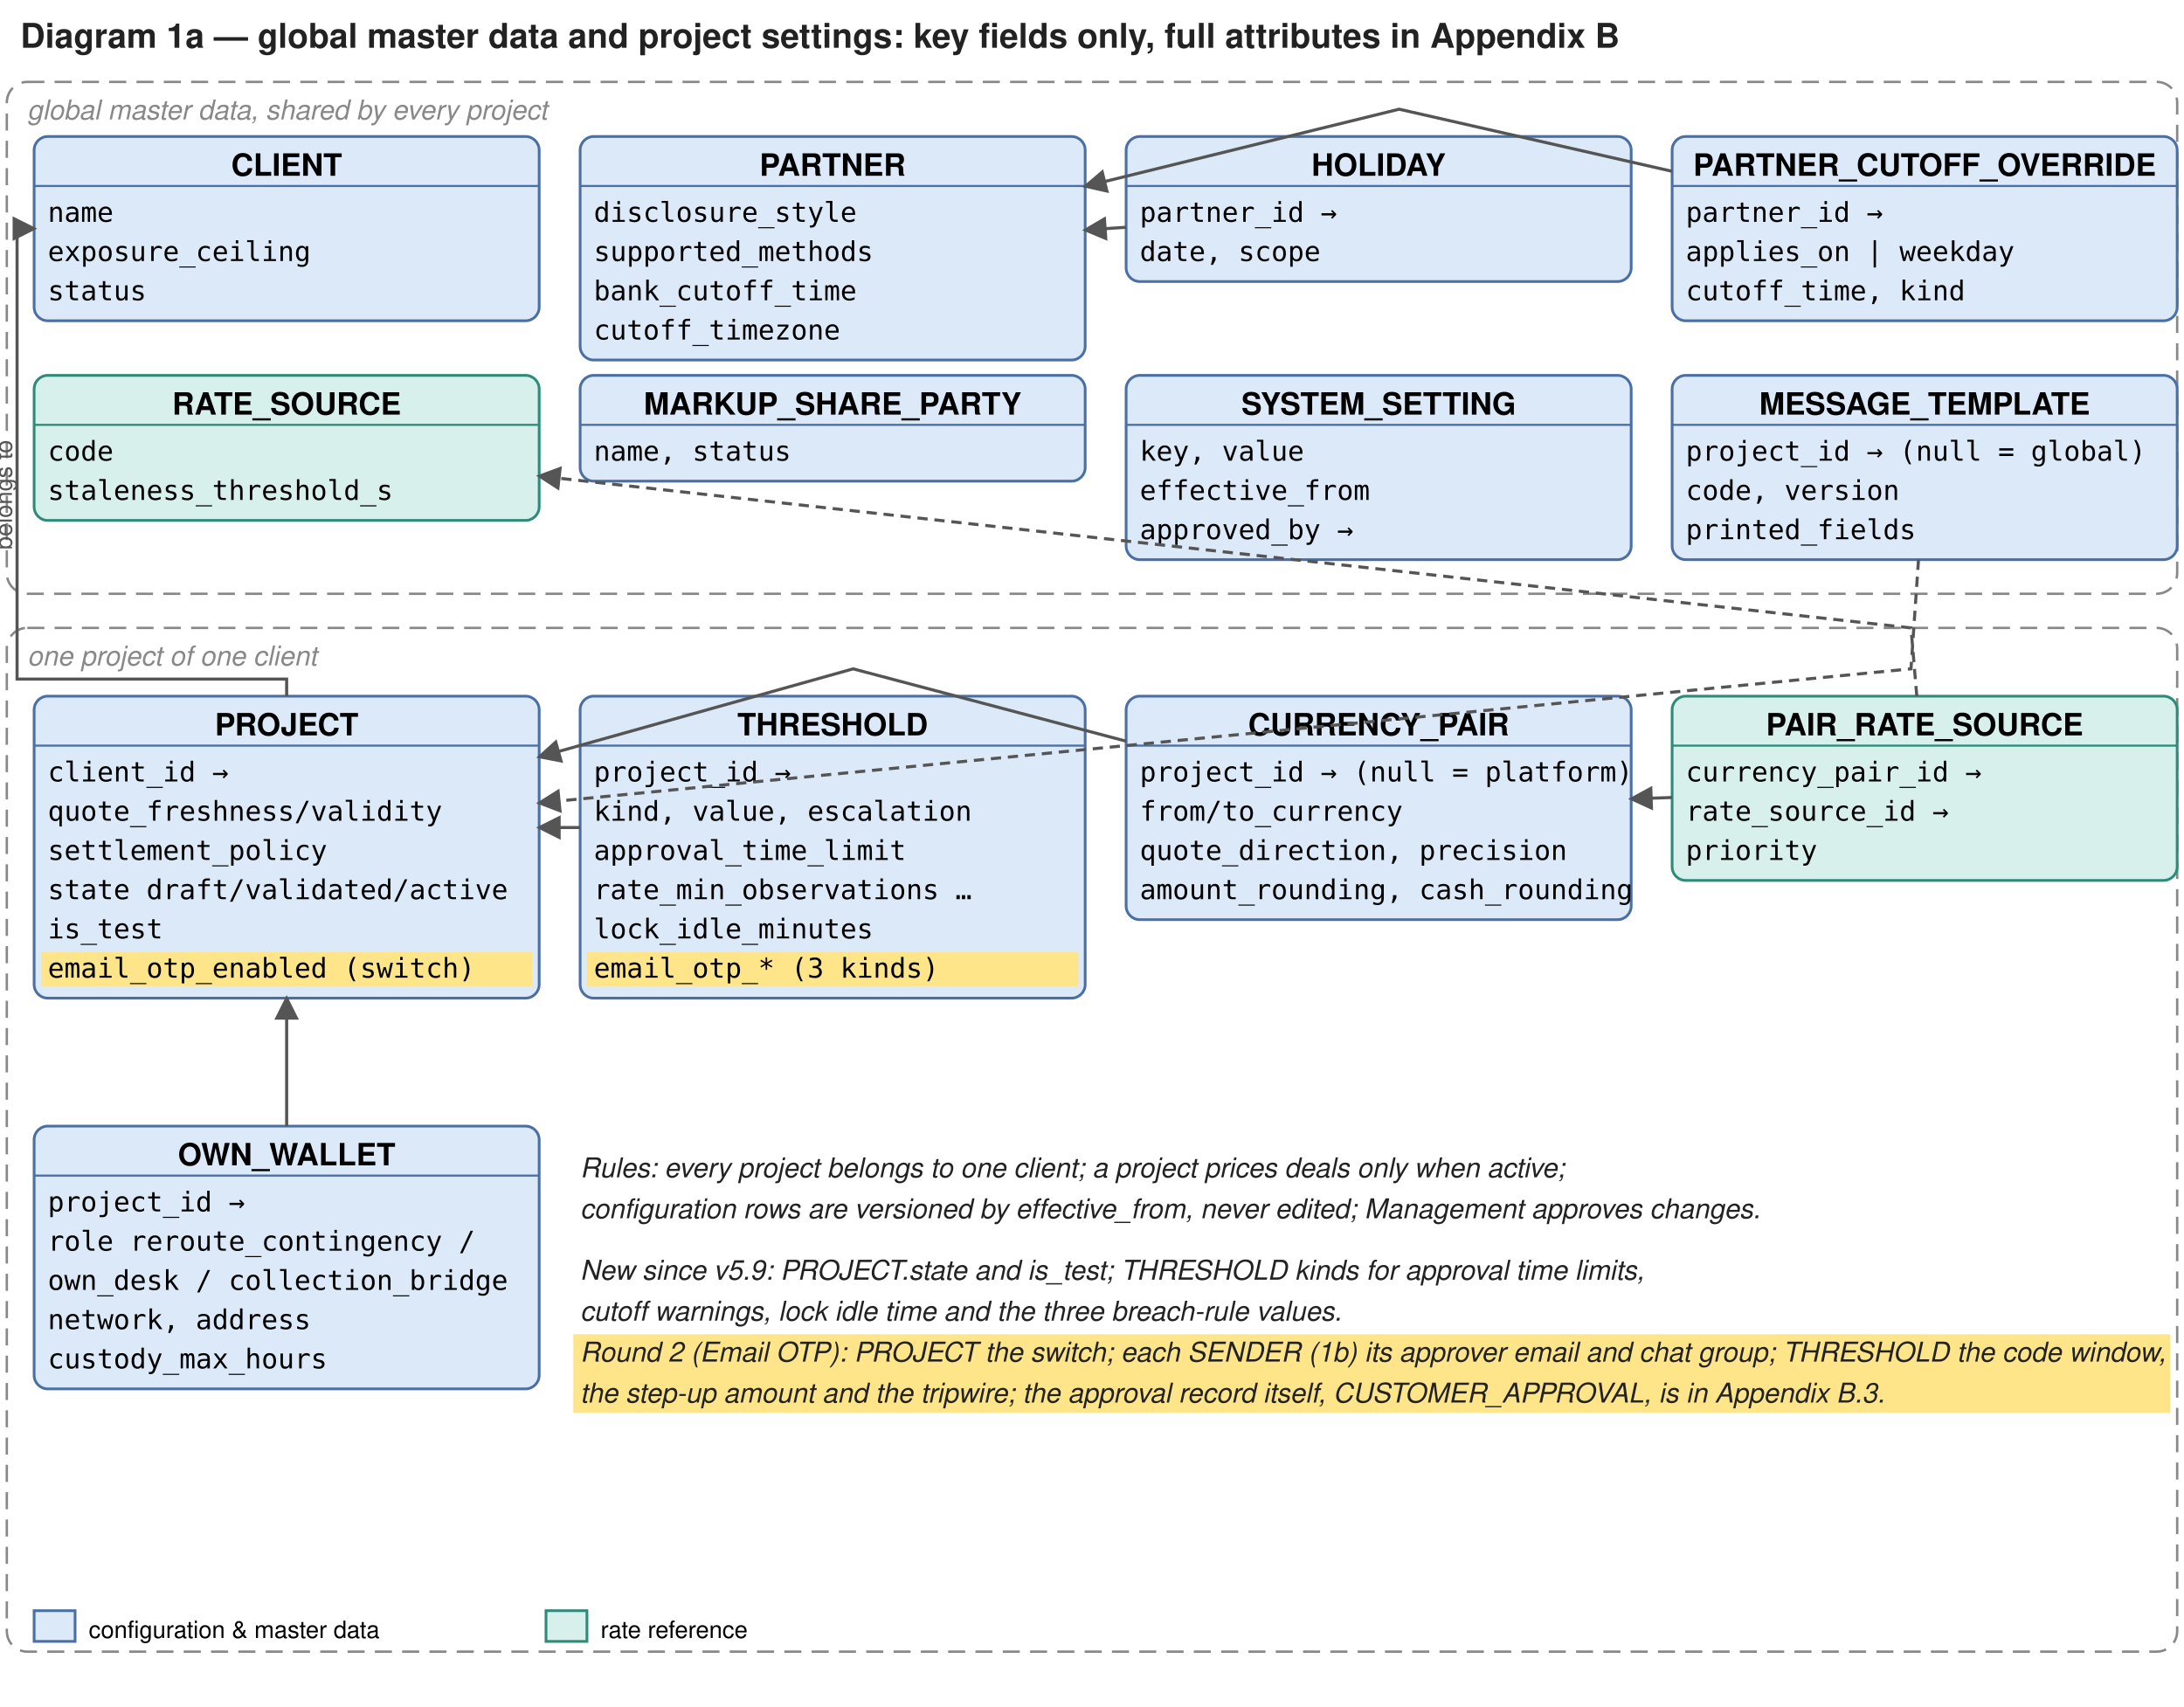
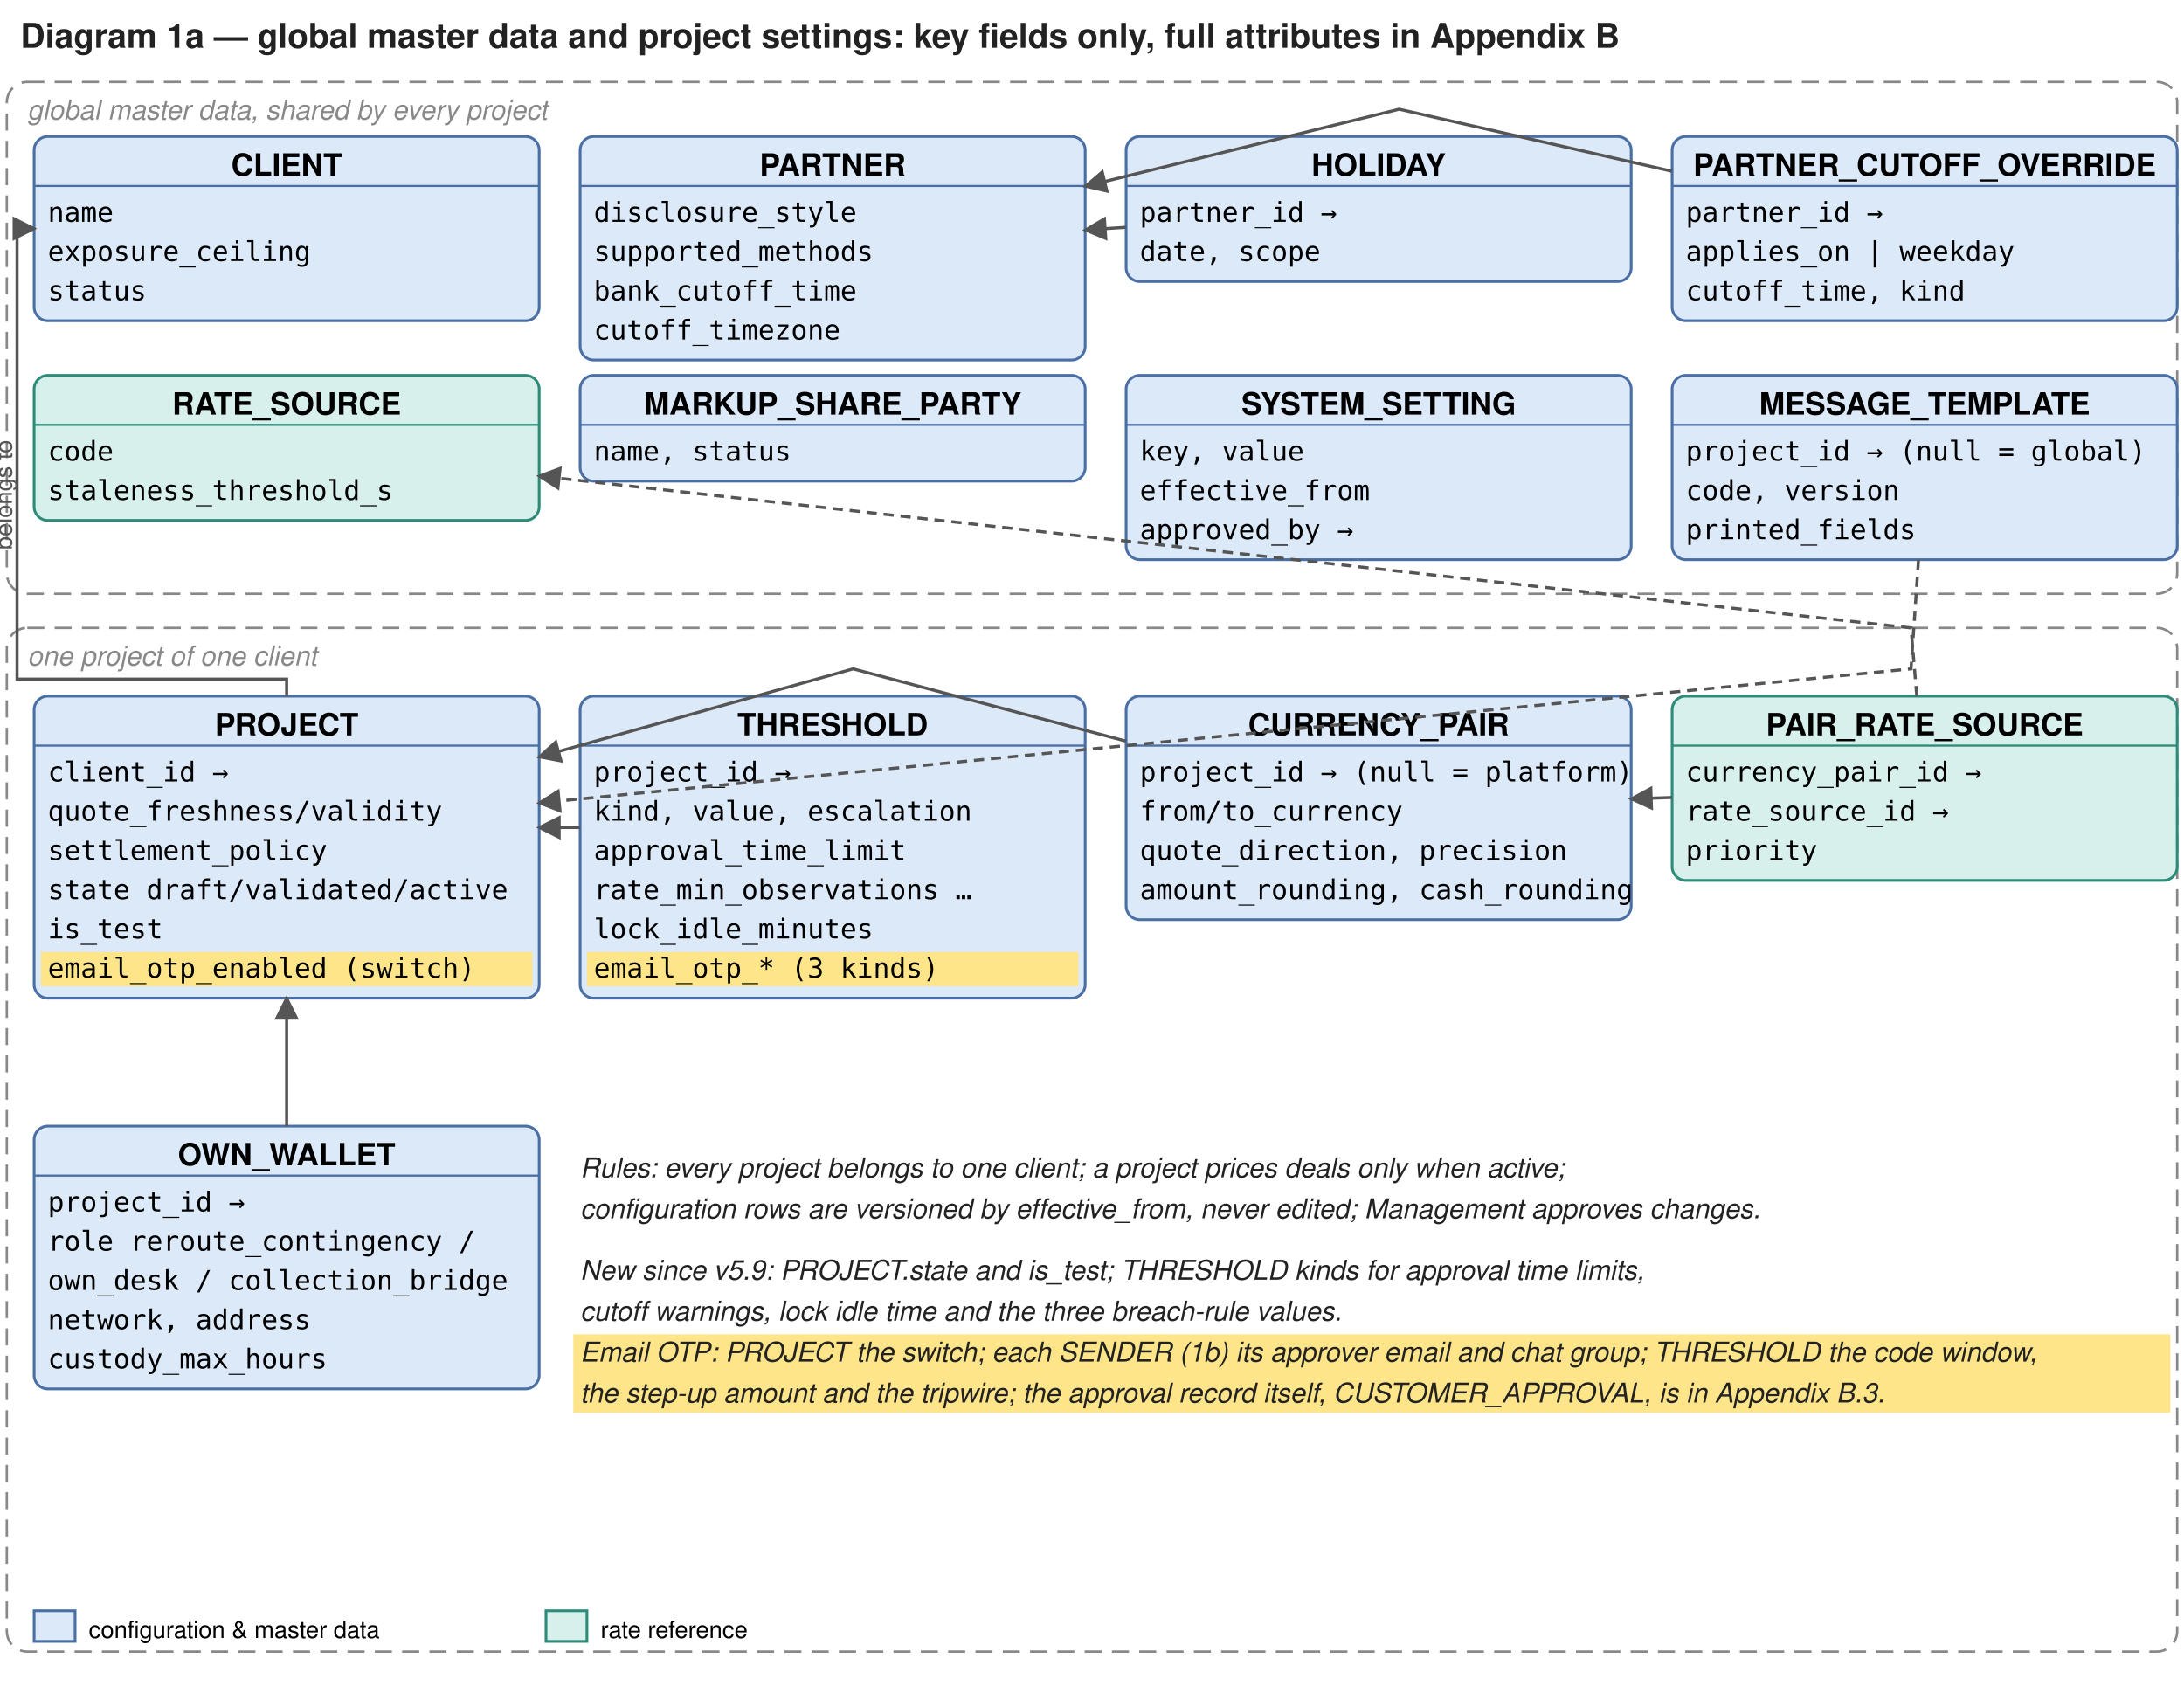
<svg xmlns="http://www.w3.org/2000/svg" viewBox="0 0 640 500" width="100%" style="display:block; background:#FFFFFF; border:0.5pt solid #bbbbbb">
  <defs>
    <marker id="arr" markerWidth="8" markerHeight="8" refX="7" refY="4" orient="auto" markerUnits="strokeWidth">
      <path d="M0,0 L8,4 L0,8 z" fill="#555" />
    </marker>
  </defs>
  <text x="6" y="14" font-size="10" font-family="Helvetica, Arial, sans-serif" fill="#222" text-anchor="start" font-weight="bold">Diagram 1a — global master data and project settings: key fields only, full attributes in Appendix B</text>
  <rect x="2" y="24" width="636" height="150" rx="6" fill="none" stroke="#888" stroke-width="0.7" stroke-dasharray="5 3" />
  <text x="8" y="35" font-size="8" font-family="Helvetica, Arial, sans-serif" fill="#888" font-style="italic">global master data, shared by every project</text>
  <rect x="10" y="40" width="148" height="54.0" rx="4" fill="#DCE9F8" stroke="#4A6FA5" stroke-width="0.8" />
  <text x="84.0" y="51.5" font-size="9" font-family="Helvetica, Arial, sans-serif" font-weight="bold" text-anchor="middle">CLIENT</text>
  <line x1="10" y1="54.5" x2="158" y2="54.5" stroke="#4A6FA5" stroke-width="0.6" />
  <text x="14" y="65.0" font-size="8" font-family="Menlo, Consolas, monospace">name</text>
  <text x="14" y="76.5" font-size="8" font-family="Menlo, Consolas, monospace">exposure_ceiling</text>
  <text x="14" y="88.0" font-size="8" font-family="Menlo, Consolas, monospace">status</text>
  <rect x="170" y="40" width="148" height="65.5" rx="4" fill="#DCE9F8" stroke="#4A6FA5" stroke-width="0.8" />
  <text x="244.0" y="51.5" font-size="9" font-family="Helvetica, Arial, sans-serif" font-weight="bold" text-anchor="middle">PARTNER</text>
  <line x1="170" y1="54.5" x2="318" y2="54.5" stroke="#4A6FA5" stroke-width="0.6" />
  <text x="174" y="65.0" font-size="8" font-family="Menlo, Consolas, monospace">disclosure_style</text>
  <text x="174" y="76.5" font-size="8" font-family="Menlo, Consolas, monospace">supported_methods</text>
  <text x="174" y="88.0" font-size="8" font-family="Menlo, Consolas, monospace">bank_cutoff_time</text>
  <text x="174" y="99.5" font-size="8" font-family="Menlo, Consolas, monospace">cutoff_timezone</text>
  <rect x="330" y="40" width="148" height="42.5" rx="4" fill="#DCE9F8" stroke="#4A6FA5" stroke-width="0.8" />
  <text x="404.0" y="51.5" font-size="9" font-family="Helvetica, Arial, sans-serif" font-weight="bold" text-anchor="middle">HOLIDAY</text>
  <line x1="330" y1="54.5" x2="478" y2="54.5" stroke="#4A6FA5" stroke-width="0.6" />
  <text x="334" y="65.0" font-size="8" font-family="Menlo, Consolas, monospace">partner_id →</text>
  <text x="334" y="76.5" font-size="8" font-family="Menlo, Consolas, monospace">date, scope</text>
  <rect x="490" y="40" width="148" height="54.0" rx="4" fill="#DCE9F8" stroke="#4A6FA5" stroke-width="0.8" />
  <text x="564.0" y="51.5" font-size="9" font-family="Helvetica, Arial, sans-serif" font-weight="bold" text-anchor="middle">PARTNER_CUTOFF_OVERRIDE</text>
  <line x1="490" y1="54.5" x2="638" y2="54.5" stroke="#4A6FA5" stroke-width="0.6" />
  <text x="494" y="65.0" font-size="8" font-family="Menlo, Consolas, monospace">partner_id →</text>
  <text x="494" y="76.5" font-size="8" font-family="Menlo, Consolas, monospace">applies_on | weekday</text>
  <text x="494" y="88.0" font-size="8" font-family="Menlo, Consolas, monospace">cutoff_time, kind</text>
  <rect x="10" y="110" width="148" height="42.5" rx="4" fill="#D8F0EC" stroke="#2E8B7A" stroke-width="0.8" />
  <text x="84.0" y="121.5" font-size="9" font-family="Helvetica, Arial, sans-serif" font-weight="bold" text-anchor="middle">RATE_SOURCE</text>
  <line x1="10" y1="124.5" x2="158" y2="124.5" stroke="#2E8B7A" stroke-width="0.6" />
  <text x="14" y="135.0" font-size="8" font-family="Menlo, Consolas, monospace">code</text>
  <text x="14" y="146.5" font-size="8" font-family="Menlo, Consolas, monospace">staleness_threshold_s</text>
  <rect x="170" y="110" width="148" height="31.0" rx="4" fill="#DCE9F8" stroke="#4A6FA5" stroke-width="0.8" />
  <text x="244.0" y="121.5" font-size="9" font-family="Helvetica, Arial, sans-serif" font-weight="bold" text-anchor="middle">MARKUP_SHARE_PARTY</text>
  <line x1="170" y1="124.5" x2="318" y2="124.5" stroke="#4A6FA5" stroke-width="0.6" />
  <text x="174" y="135.0" font-size="8" font-family="Menlo, Consolas, monospace">name, status</text>
  <rect x="330" y="110" width="148" height="54.0" rx="4" fill="#DCE9F8" stroke="#4A6FA5" stroke-width="0.8" />
  <text x="404.0" y="121.5" font-size="9" font-family="Helvetica, Arial, sans-serif" font-weight="bold" text-anchor="middle">SYSTEM_SETTING</text>
  <line x1="330" y1="124.5" x2="478" y2="124.5" stroke="#4A6FA5" stroke-width="0.6" />
  <text x="334" y="135.0" font-size="8" font-family="Menlo, Consolas, monospace">key, value</text>
  <text x="334" y="146.5" font-size="8" font-family="Menlo, Consolas, monospace">effective_from</text>
  <text x="334" y="158.0" font-size="8" font-family="Menlo, Consolas, monospace">approved_by →</text>
  <rect x="490" y="110" width="148" height="54.0" rx="4" fill="#DCE9F8" stroke="#4A6FA5" stroke-width="0.8" />
  <text x="564.0" y="121.5" font-size="9" font-family="Helvetica, Arial, sans-serif" font-weight="bold" text-anchor="middle">MESSAGE_TEMPLATE</text>
  <line x1="490" y1="124.5" x2="638" y2="124.5" stroke="#4A6FA5" stroke-width="0.6" />
  <text x="494" y="135.0" font-size="8" font-family="Menlo, Consolas, monospace">project_id → (null = global)</text>
  <text x="494" y="146.5" font-size="8" font-family="Menlo, Consolas, monospace">code, version</text>
  <text x="494" y="158.0" font-size="8" font-family="Menlo, Consolas, monospace">printed_fields</text>
  <rect x="2" y="184" width="636" height="300" rx="6" fill="none" stroke="#888" stroke-width="0.7" stroke-dasharray="5 3" />
  <text x="8" y="195" font-size="8" font-family="Helvetica, Arial, sans-serif" fill="#888" font-style="italic">one project of one client</text>
  <rect x="10" y="204" width="148" height="88.5" rx="4" fill="#DCE9F8" stroke="#4A6FA5" stroke-width="0.8" />
  <text x="84.0" y="215.5" font-size="9" font-family="Helvetica, Arial, sans-serif" font-weight="bold" text-anchor="middle">PROJECT</text>
  <line x1="10" y1="218.5" x2="158" y2="218.5" stroke="#4A6FA5" stroke-width="0.6" />
  <text x="14" y="229.0" font-size="8" font-family="Menlo, Consolas, monospace">client_id →</text>
  <text x="14" y="240.5" font-size="8" font-family="Menlo, Consolas, monospace">quote_freshness/validity</text>
  <text x="14" y="252.0" font-size="8" font-family="Menlo, Consolas, monospace">settlement_policy</text>
  <text x="14" y="263.5" font-size="8" font-family="Menlo, Consolas, monospace">state draft/validated/active</text>
  <text x="14" y="275.0" font-size="8" font-family="Menlo, Consolas, monospace">is_test</text>
  <g class="rev">
    <rect x="12" y="279" width="144" height="10" fill="#ffe58a" />
  </g>
  <text x="14" y="286.5" font-size="8" font-family="Menlo, Consolas, monospace">email_otp_enabled (switch)</text>
  <rect x="170" y="204" width="148" height="88.5" rx="4" fill="#DCE9F8" stroke="#4A6FA5" stroke-width="0.8" />
  <text x="244.0" y="215.5" font-size="9" font-family="Helvetica, Arial, sans-serif" font-weight="bold" text-anchor="middle">THRESHOLD</text>
  <line x1="170" y1="218.5" x2="318" y2="218.5" stroke="#4A6FA5" stroke-width="0.6" />
  <text x="174" y="229.0" font-size="8" font-family="Menlo, Consolas, monospace">project_id →</text>
  <text x="174" y="240.5" font-size="8" font-family="Menlo, Consolas, monospace">kind, value, escalation</text>
  <text x="174" y="252.0" font-size="8" font-family="Menlo, Consolas, monospace">approval_time_limit</text>
  <text x="174" y="263.5" font-size="8" font-family="Menlo, Consolas, monospace">rate_min_observations …</text>
  <text x="174" y="275.0" font-size="8" font-family="Menlo, Consolas, monospace">lock_idle_minutes</text>
  <g class="rev">
    <rect x="172" y="279" width="144" height="10" fill="#ffe58a" />
  </g>
  <text x="174" y="286.5" font-size="8" font-family="Menlo, Consolas, monospace">email_otp_* (3 kinds)</text>
  <rect x="330" y="204" width="148" height="65.5" rx="4" fill="#DCE9F8" stroke="#4A6FA5" stroke-width="0.8" />
  <text x="404.0" y="215.5" font-size="9" font-family="Helvetica, Arial, sans-serif" font-weight="bold" text-anchor="middle">CURRENCY_PAIR</text>
  <line x1="330" y1="218.5" x2="478" y2="218.5" stroke="#4A6FA5" stroke-width="0.6" />
  <text x="334" y="229.0" font-size="8" font-family="Menlo, Consolas, monospace">project_id → (null = platform)</text>
  <text x="334" y="240.5" font-size="8" font-family="Menlo, Consolas, monospace">from/to_currency</text>
  <text x="334" y="252.0" font-size="8" font-family="Menlo, Consolas, monospace">quote_direction, precision</text>
  <text x="334" y="263.5" font-size="8" font-family="Menlo, Consolas, monospace">amount_rounding, cash_rounding</text>
  <rect x="490" y="204" width="148" height="54.0" rx="4" fill="#D8F0EC" stroke="#2E8B7A" stroke-width="0.8" />
  <text x="564.0" y="215.5" font-size="9" font-family="Helvetica, Arial, sans-serif" font-weight="bold" text-anchor="middle">PAIR_RATE_SOURCE</text>
  <line x1="490" y1="218.5" x2="638" y2="218.5" stroke="#2E8B7A" stroke-width="0.6" />
  <text x="494" y="229.0" font-size="8" font-family="Menlo, Consolas, monospace">currency_pair_id →</text>
  <text x="494" y="240.5" font-size="8" font-family="Menlo, Consolas, monospace">rate_source_id →</text>
  <text x="494" y="252.0" font-size="8" font-family="Menlo, Consolas, monospace">priority</text>
  <rect x="10" y="330" width="148" height="77.0" rx="4" fill="#DCE9F8" stroke="#4A6FA5" stroke-width="0.8" />
  <text x="84.0" y="341.5" font-size="9" font-family="Helvetica, Arial, sans-serif" font-weight="bold" text-anchor="middle">OWN_WALLET</text>
  <line x1="10" y1="344.5" x2="158" y2="344.5" stroke="#4A6FA5" stroke-width="0.6" />
  <text x="14" y="355.0" font-size="8" font-family="Menlo, Consolas, monospace">project_id →</text>
  <text x="14" y="366.5" font-size="8" font-family="Menlo, Consolas, monospace">role reroute_contingency /</text>
  <text x="14" y="378.0" font-size="8" font-family="Menlo, Consolas, monospace">  own_desk / collection_bridge</text>
  <text x="14" y="389.5" font-size="8" font-family="Menlo, Consolas, monospace">network, address</text>
  <text x="14" y="401.0" font-size="8" font-family="Menlo, Consolas, monospace">custody_max_hours</text>
  <text x="170" y="345" font-size="8" font-family="Helvetica, Arial, sans-serif" fill="#222" text-anchor="start" font-style="italic">Rules: every project belongs to one client; a project prices deals only when active;</text>
  <text x="170" y="357" font-size="8" font-family="Helvetica, Arial, sans-serif" fill="#222" text-anchor="start" font-style="italic">configuration rows are versioned by effective_from, never edited; Management approves changes.</text>
  <text x="170" y="375" font-size="8" font-family="Helvetica, Arial, sans-serif" fill="#222" text-anchor="start" font-style="italic">New since v5.9: PROJECT.state and is_test; THRESHOLD kinds for approval time limits,</text>
  <text x="170" y="387" font-size="8" font-family="Helvetica, Arial, sans-serif" fill="#222" text-anchor="start" font-style="italic">cutoff warnings, lock idle time and the three breach-rule values.</text>
  <g class="rev">
    <rect x="168" y="391" width="468" height="23" fill="#ffe58a" />
  </g>
-   <text x="170" y="399" font-size="8" font-family="Helvetica, Arial, sans-serif" fill="#222" text-anchor="start" font-style="italic">Round 2 (Email OTP): PROJECT the switch; each SENDER (1b) its approver email and chat group; THRESHOLD the code window,</text>
+   <text x="170" y="399" font-size="8" font-family="Helvetica, Arial, sans-serif" fill="#222" text-anchor="start" font-style="italic">Email OTP: PROJECT the switch; each SENDER (1b) its approver email and chat group; THRESHOLD the code window,</text>
  <text x="170" y="411" font-size="8" font-family="Helvetica, Arial, sans-serif" fill="#222" text-anchor="start" font-style="italic">the step-up amount and the tripwire; the approval record itself, CUSTOMER_APPROVAL, is in Appendix B.3.</text>
  <path d="M 84.0 204.0 L 84.0 199.0 L 5.0 199.0 L 5.0 67.0 L 10.0 67.0" fill="none" stroke="#555" stroke-width="0.9" marker-end="url(#arr)" />
  <text x="0" y="0" transform="translate(3.5,145) rotate(-90)" font-size="7" font-family="Helvetica, Arial, sans-serif" fill="#555" text-anchor="middle">belongs to</text>
  <path d="M 330.0 66.6 L 318.0 67.4" fill="none" stroke="#555" stroke-width="0.9" marker-end="url(#arr)" />
  <path d="M 490.0 50.2 L 410.0 32.0 L 318.0 54.6" fill="none" stroke="#555" stroke-width="0.9" marker-end="url(#arr)" />
  <path d="M 170.0 242.5 L 158.0 242.5" fill="none" stroke="#555" stroke-width="0.9" marker-end="url(#arr)" />
  <path d="M 330.0 217.2 L 250.0 196.0 L 158.0 221.8" fill="none" stroke="#555" stroke-width="0.9" marker-end="url(#arr)" />
  <path d="M 84.0 330.0 L 84.0 292.5" fill="none" stroke="#555" stroke-width="0.9" marker-end="url(#arr)" />
  <path d="M 490.0 233.7 L 478.0 234.1" fill="none" stroke="#555" stroke-width="0.9" marker-end="url(#arr)" />
  <path d="M 561.7 204.0 L 560.0 184.0 L 158.0 139.5" fill="none" stroke="#555" stroke-width="0.9" stroke-dasharray="3 2" marker-end="url(#arr)" />
  <path d="M 562.2 164.0 L 560.0 196.0 L 158.0 235.3" fill="none" stroke="#555" stroke-width="0.9" stroke-dasharray="3 2" marker-end="url(#arr)" />
  <rect x="10" y="472" width="12" height="9" fill="#DCE9F8" stroke="#4A6FA5" stroke-width="0.8" />
  <text x="26" y="480" font-size="7" font-family="Helvetica, Arial, sans-serif">configuration &amp; master data</text>
  <rect x="160" y="472" width="12" height="9" fill="#D8F0EC" stroke="#2E8B7A" stroke-width="0.8" />
  <text x="176" y="480" font-size="7" font-family="Helvetica, Arial, sans-serif">rate reference</text>
</svg>
